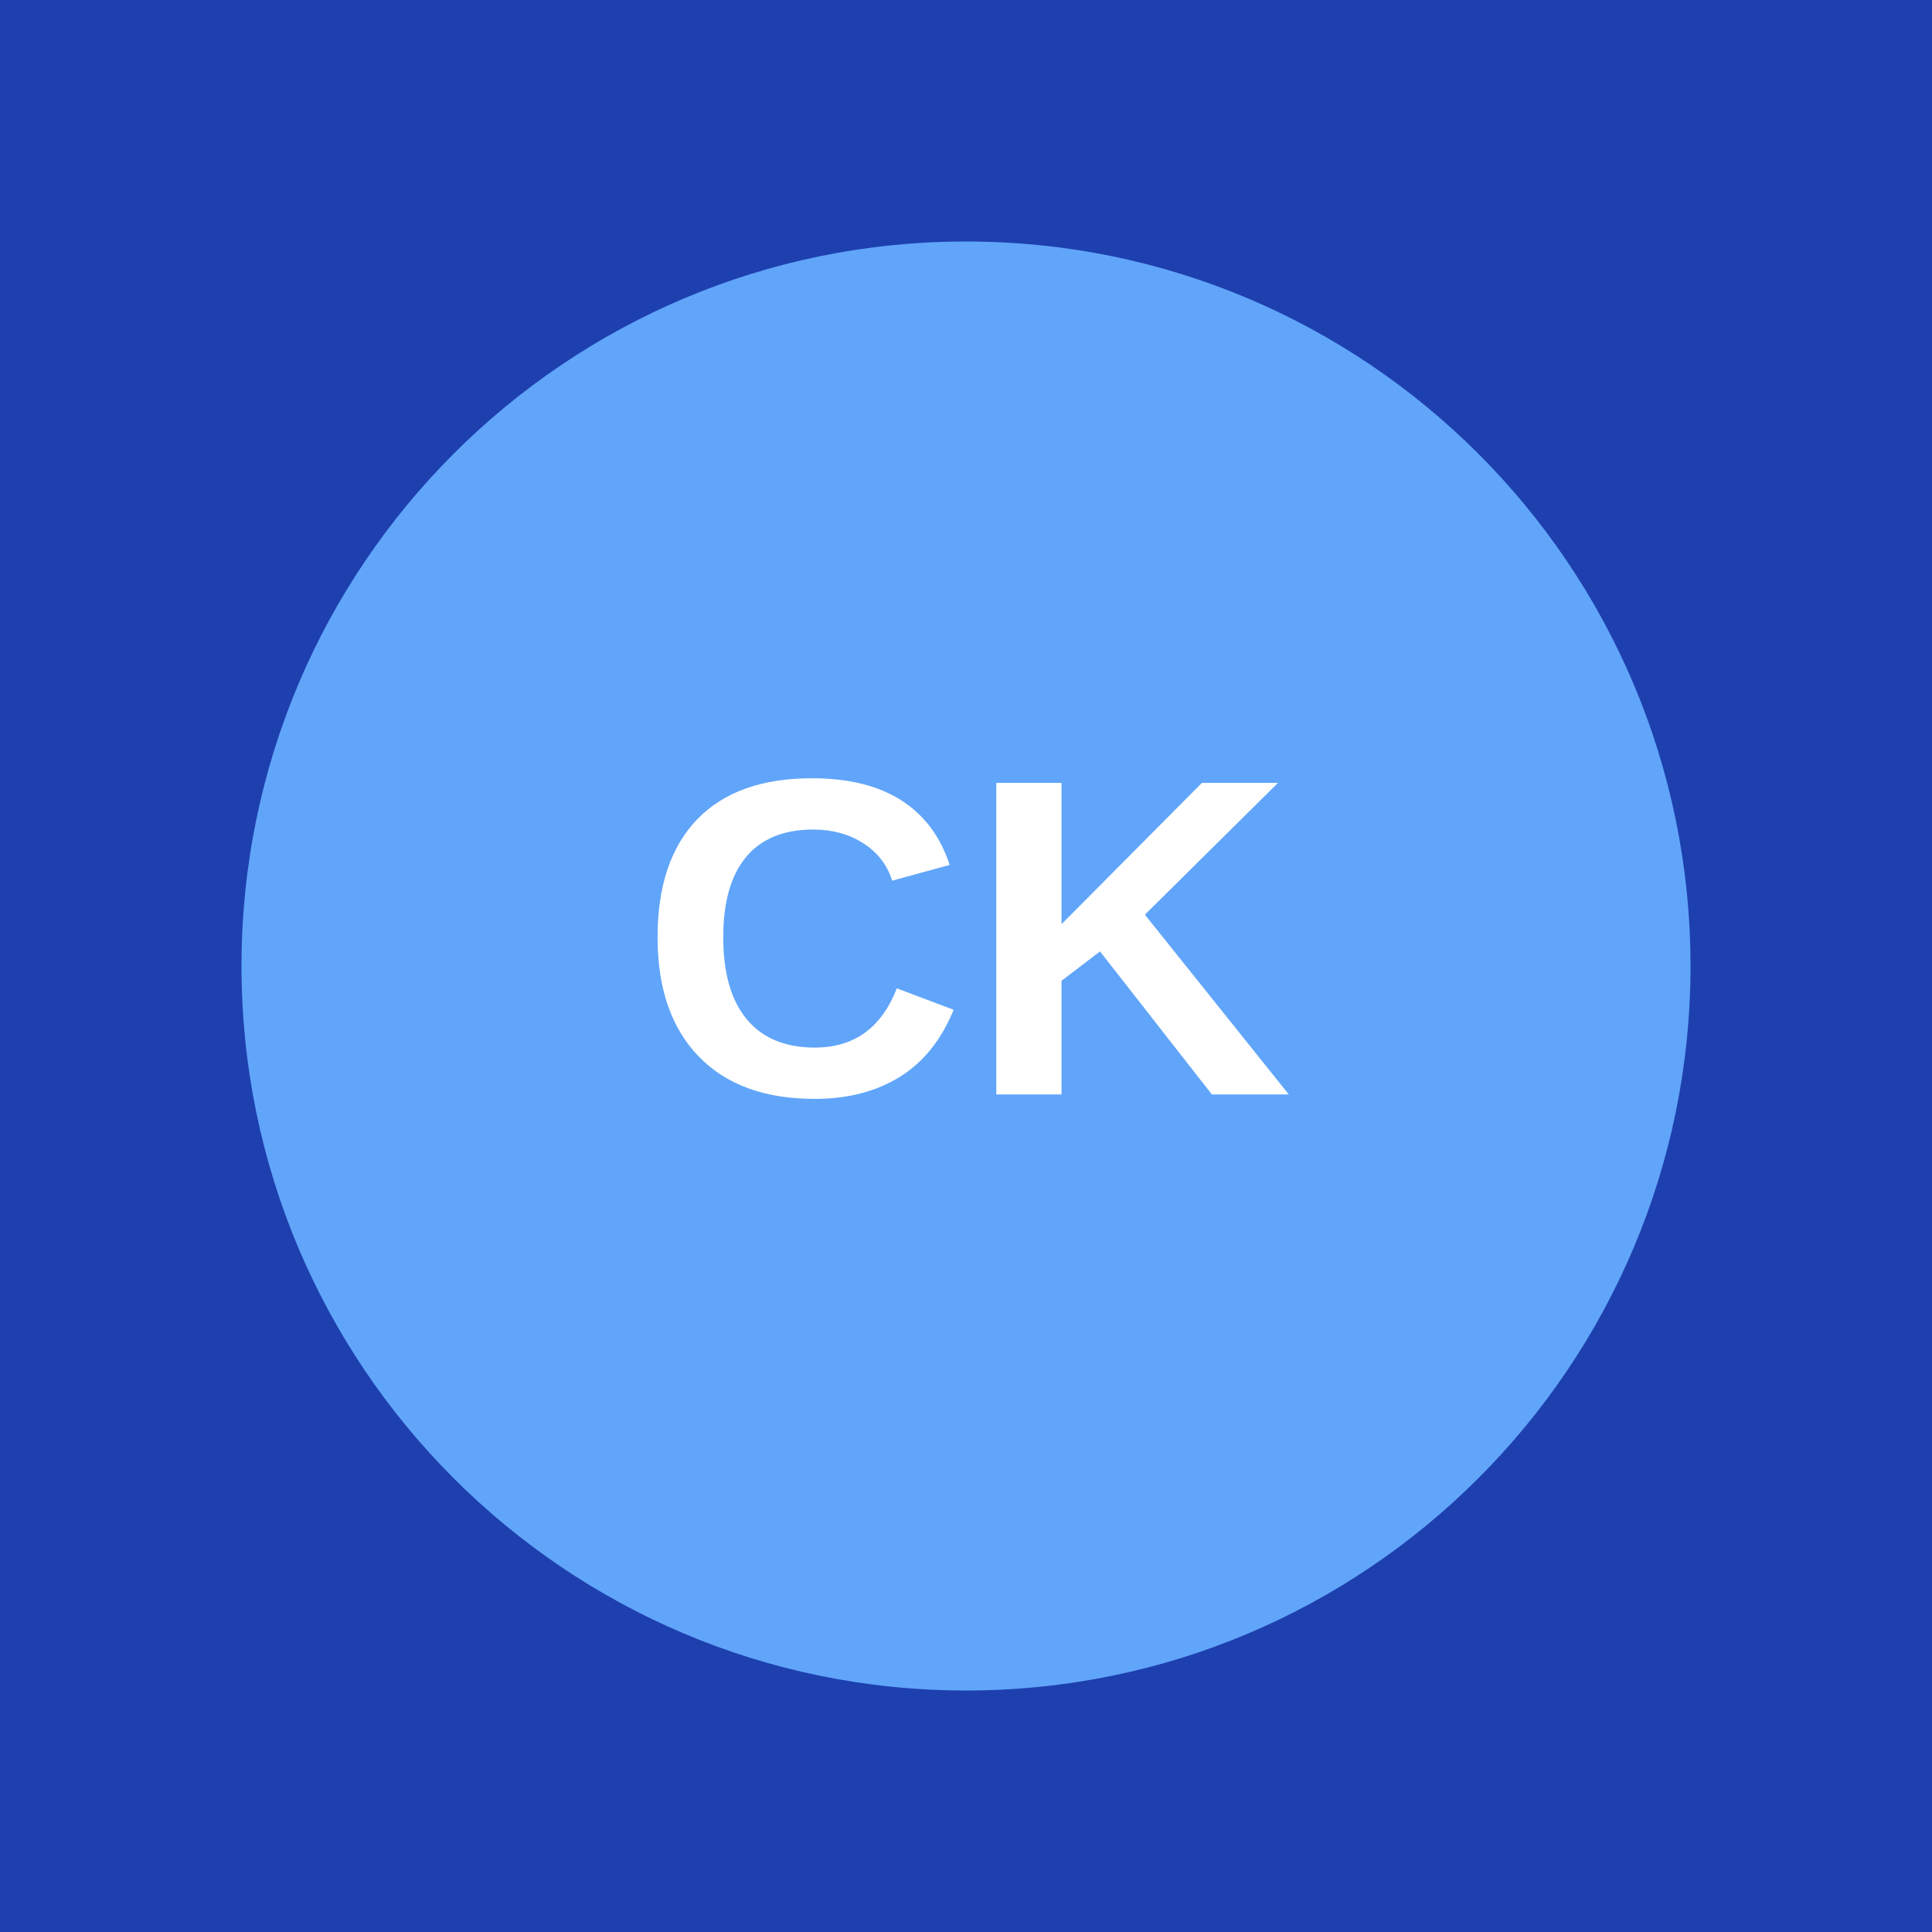
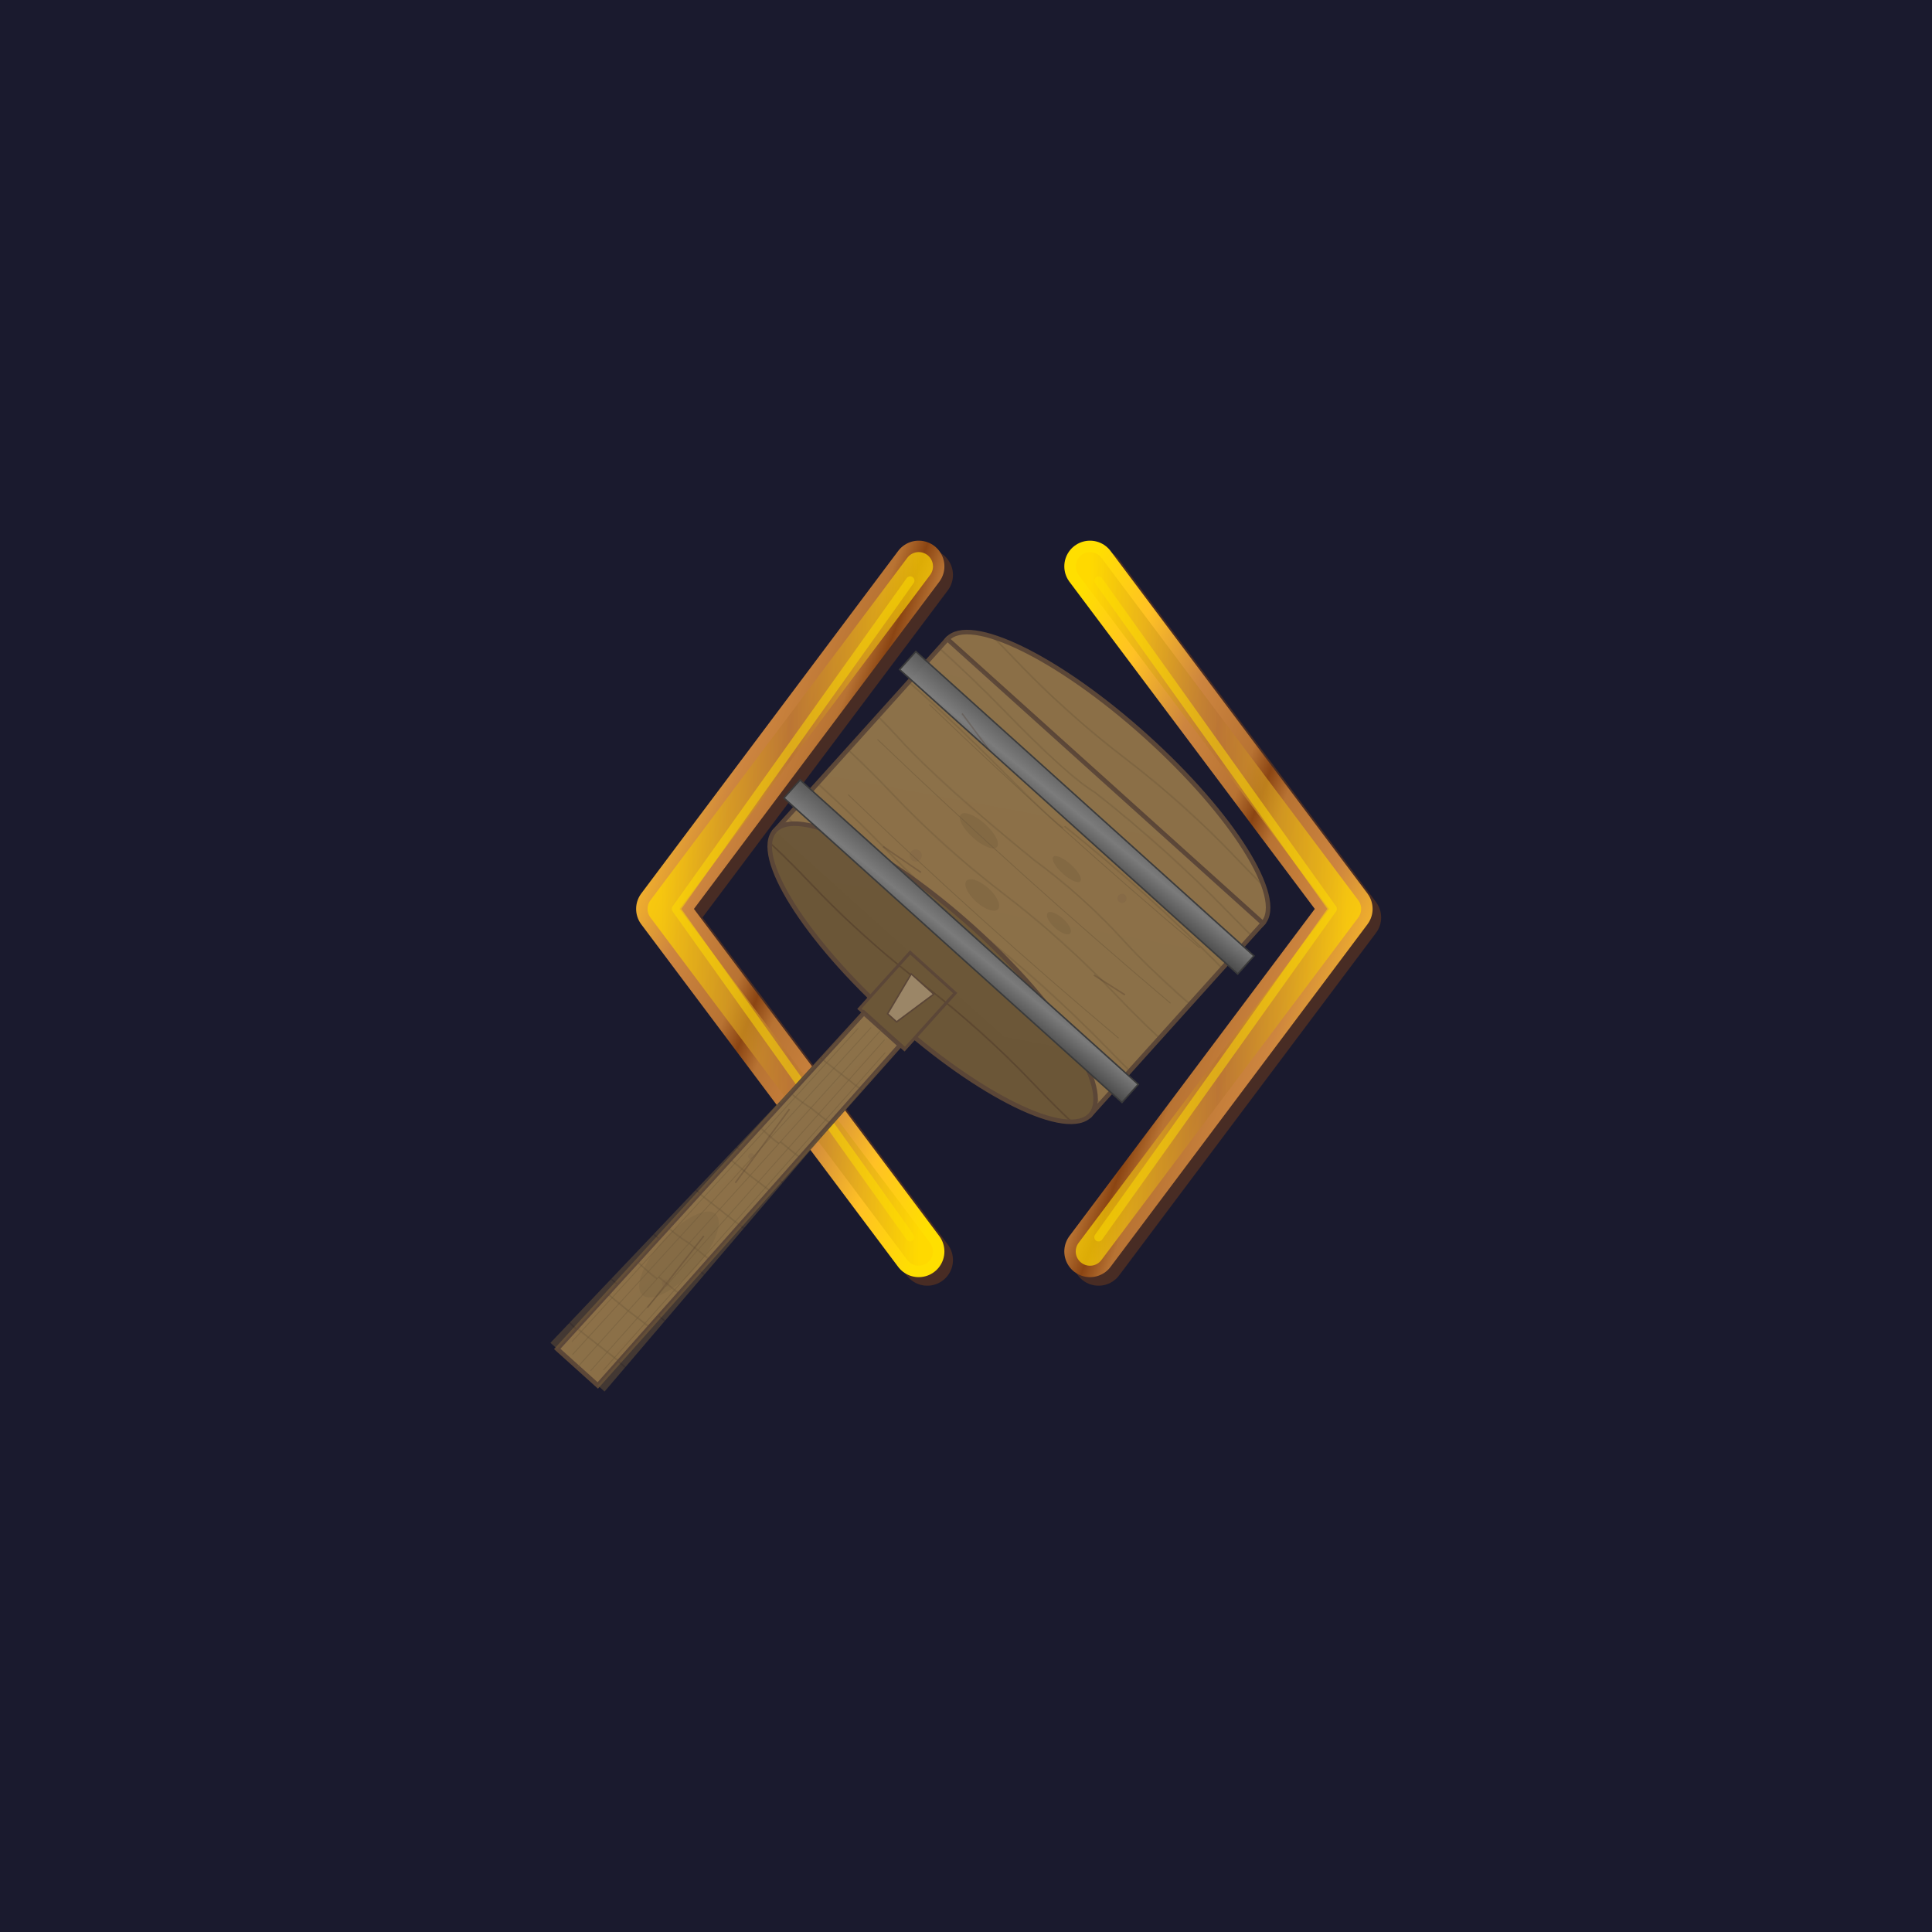
<svg xmlns="http://www.w3.org/2000/svg" width="512" height="512" viewBox="0 0 512 512">
-   <rect width="512" height="512" fill="#1e40af" />
-   <circle cx="256" cy="256" r="192" fill="#60a5fa" />
-   <text x="256" y="256" font-family="Arial, sans-serif" font-size="120" font-weight="bold" fill="white" text-anchor="middle" dominant-baseline="middle">CK</text>
+   <rect width="512" height="512" fill="#1a1a2e" />
+   <svg x="143" y="143" width="226" height="226" viewBox="128.5 152.5 233.5 239" preserveAspectRatio="xMidYMid meet">
+     <defs>
+       <pattern id="oakGrain" x="0" y="0" width="100" height="200" patternUnits="userSpaceOnUse">
+         <rect width="100" height="200" fill="#8B6F47" />
+         <path d="M0,10 Q25,8 50,10 T100,10" stroke="#6B5637" stroke-width="0.5" fill="none" opacity="0.4" />
+         <path d="M0,25 Q30,23 60,25 T100,25" stroke="#6B5637" stroke-width="0.5" fill="none" opacity="0.4" />
+         <path d="M0,40 Q35,38 70,40 T100,40" stroke="#6B5637" stroke-width="0.5" fill="none" opacity="0.4" />
+         <path d="M0,55 Q20,53 40,55 T100,55" stroke="#6B5637" stroke-width="0.5" fill="none" opacity="0.4" />
+         <path d="M0,70 Q25,68 50,70 T100,70" stroke="#6B5637" stroke-width="0.5" fill="none" opacity="0.4" />
+         <path d="M0,85 Q30,83 60,85 T100,85" stroke="#6B5637" stroke-width="0.5" fill="none" opacity="0.4" />
+         <path d="M0,100 Q35,98 70,100 T100,100" stroke="#6B5637" stroke-width="0.5" fill="none" opacity="0.4" />
+         <path d="M0,115 Q20,113 40,115 T100,115" stroke="#6B5637" stroke-width="0.5" fill="none" opacity="0.4" />
+         <path d="M0,130 Q25,128 50,130 T100,130" stroke="#6B5637" stroke-width="0.5" fill="none" opacity="0.4" />
+         <path d="M0,145 Q30,143 60,145 T100,145" stroke="#6B5637" stroke-width="0.5" fill="none" opacity="0.4" />
+         <path d="M0,160 Q35,158 70,160 T100,160" stroke="#6B5637" stroke-width="0.5" fill="none" opacity="0.4" />
+         <path d="M0,175 Q20,173 40,175 T100,175" stroke="#6B5637" stroke-width="0.5" fill="none" opacity="0.4" />
+         <path d="M0,190 Q25,188 50,190 T100,190" stroke="#6B5637" stroke-width="0.5" fill="none" opacity="0.4" />
+       </pattern>
+       <pattern id="oakGrainDark" x="0" y="0" width="100" height="200" patternUnits="userSpaceOnUse">
+         <rect width="100" height="200" fill="#6B5637" />
+         <path d="M0,10 Q25,8 50,10 T100,10" stroke="#4B3627" stroke-width="0.5" fill="none" opacity="0.5" />
+         <path d="M0,30 Q30,28 60,30 T100,30" stroke="#4B3627" stroke-width="0.5" fill="none" opacity="0.5" />
+         <path d="M0,50 Q35,48 70,50 T100,50" stroke="#4B3627" stroke-width="0.5" fill="none" opacity="0.5" />
+         <path d="M0,70 Q20,68 40,70 T100,70" stroke="#4B3627" stroke-width="0.5" fill="none" opacity="0.5" />
+         <path d="M0,90 Q25,88 50,90 T100,90" stroke="#4B3627" stroke-width="0.5" fill="none" opacity="0.5" />
+         <path d="M0,110 Q30,108 60,110 T100,110" stroke="#4B3627" stroke-width="0.5" fill="none" opacity="0.5" />
+         <path d="M0,130 Q35,128 70,130 T100,130" stroke="#4B3627" stroke-width="0.5" fill="none" opacity="0.5" />
+         <path d="M0,150 Q20,148 40,150 T100,150" stroke="#4B3627" stroke-width="0.5" fill="none" opacity="0.5" />
+         <path d="M0,170 Q25,168 50,170 T100,170" stroke="#4B3627" stroke-width="0.5" fill="none" opacity="0.5" />
+         <path d="M0,190 Q30,188 60,190 T100,190" stroke="#4B3627" stroke-width="0.5" fill="none" opacity="0.5" />
+       </pattern>
+       <linearGradient id="ironGradient" x1="0%" y1="0%" x2="100%" y2="100%">
+         <stop offset="0%" style="stop-color:#5A5A5A;stop-opacity:1" />
+         <stop offset="50%" style="stop-color:#7A7A7A;stop-opacity:1" />
+         <stop offset="100%" style="stop-color:#4A4A4A;stop-opacity:1" />
+       </linearGradient>
+       <linearGradient id="oilSheen" x1="0%" y1="0%" x2="100%" y2="100%">
+         <stop offset="0%" style="stop-color:#FFFFFF;stop-opacity:0.1" />
+         <stop offset="50%" style="stop-color:#FFFFFF;stop-opacity:0.05" />
+         <stop offset="100%" style="stop-color:#FFFFFF;stop-opacity:0" />
+       </linearGradient>
+       <linearGradient id="metalGradient" x1="0%" y1="0%" x2="100%" y2="100%">
+         <stop offset="0%" style="stop-color:#FFDF00;stop-opacity:1" />
+         <stop offset="15%" style="stop-color:#FFC125;stop-opacity:1" />
+         <stop offset="30%" style="stop-color:#CD853F;stop-opacity:1" />
+         <stop offset="45%" style="stop-color:#B87333;stop-opacity:1" />
+         <stop offset="50%" style="stop-color:#8B4513;stop-opacity:1" />
+         <stop offset="55%" style="stop-color:#B87333;stop-opacity:1" />
+         <stop offset="70%" style="stop-color:#CD853F;stop-opacity:1" />
+         <stop offset="85%" style="stop-color:#FFC125;stop-opacity:1" />
+         <stop offset="100%" style="stop-color:#FFDF00;stop-opacity:1" />
+       </linearGradient>
+       <linearGradient id="bracketGradient" x1="0%" y1="0%" x2="100%" y2="0%">
+         <stop offset="0%" style="stop-color:#FFD700;stop-opacity:1" />
+         <stop offset="50%" style="stop-color:#B87333;stop-opacity:1" />
+         <stop offset="100%" style="stop-color:#FFD700;stop-opacity:1" />
+       </linearGradient>
+     </defs>
+     <g transform="translate(256, 256) scale(0.8)">
+       <g transform="translate(-75, 0)">
+         <path d="M 45 -120 L -45 0 L 45 120" stroke="#8B4513" stroke-width="18" fill="none" stroke-linecap="round" stroke-linejoin="round" opacity="0.4" transform="translate(3, 3)" />
+         <path d="M 45 -120 L -45 0 L 45 120" stroke="url(#metalGradient)" stroke-width="18" fill="none" stroke-linecap="round" stroke-linejoin="round" />
+         <path d="M 45 -120 L -45 0 L 45 120" stroke="url(#bracketGradient)" stroke-width="10" fill="none" stroke-linecap="round" stroke-linejoin="round" opacity="0.7" />
+         <path d="M 42 -115 L -40 0 L 42 115" stroke="#FFDF00" stroke-width="3" fill="none" stroke-linecap="round" stroke-linejoin="round" opacity="0.5" />
+       </g>
+       <g transform="translate(75, 0)">
+         <path d="M -45 -120 L 45 0 L -45 120" stroke="#8B4513" stroke-width="18" fill="none" stroke-linecap="round" stroke-linejoin="round" opacity="0.4" transform="translate(3, 3)" />
+         <path d="M -45 -120 L 45 0 L -45 120" stroke="url(#metalGradient)" stroke-width="18" fill="none" stroke-linecap="round" stroke-linejoin="round" />
+         <path d="M -45 -120 L 45 0 L -45 120" stroke="url(#bracketGradient)" stroke-width="10" fill="none" stroke-linecap="round" stroke-linejoin="round" opacity="0.7" />
+         <path d="M -42 -115 L 40 0 L -42 115" stroke="#FFDF00" stroke-width="3" fill="none" stroke-linecap="round" stroke-linejoin="round" opacity="0.5" />
+       </g>
+     </g>
+     <g transform="translate(216, 296) rotate(42) scale(0.85)">
+       <g id="malletHead">
+         <ellipse cx="0" cy="-120" rx="70" ry="20" fill="url(#oakGrain)" stroke="#5B4637" stroke-width="1.5" />
+         <rect x="-70" y="-120" width="140" height="85" fill="url(#oakGrain)" stroke="#5B4637" stroke-width="1.5" />
+         <ellipse cx="0" cy="-35" rx="70" ry="20" fill="url(#oakGrainDark)" stroke="#5B4637" stroke-width="1.5" />
+         <rect x="-75" y="-110" width="150" height="8" fill="url(#ironGradient)" stroke="#3A3A3A" stroke-width="0.5" />
+         <rect x="-75" y="-53" width="150" height="8" fill="url(#ironGradient)" stroke="#3A3A3A" stroke-width="0.5" />
+         <ellipse cx="-20" cy="-80" rx="8" ry="3" fill="#6B5637" opacity="0.3" />
+         <ellipse cx="10" cy="-90" rx="6" ry="2" fill="#6B5637" opacity="0.3" />
+         <ellipse cx="-5" cy="-65" rx="7" ry="3" fill="#6B5637" opacity="0.3" />
+         <ellipse cx="20" cy="-75" rx="5" ry="2" fill="#6B5637" opacity="0.3" />
+         <path d="M-60,-100 Q0,-98 60,-100" stroke="#6B5637" stroke-width="0.3" fill="none" opacity="0.5" />
+         <path d="M-65,-80 Q0,-78 65,-80" stroke="#6B5637" stroke-width="0.3" fill="none" opacity="0.5" />
+         <path d="M-60,-60 Q0,-58 60,-60" stroke="#6B5637" stroke-width="0.3" fill="none" opacity="0.5" />
+       </g>
+       <g id="handle">
+         <rect x="-10" y="-35" width="20" height="25" fill="url(#oakGrainDark)" stroke="#5B4637" stroke-width="1" />
+         <path d="M-8,-10 L-9,140 L9,140 L8,-10 Z" fill="url(#oakGrain)" stroke="#5B4637" stroke-width="1.5" />
+         <path d="M-8,-10 Q-10,65 -12,140 L-9,140 Z" fill="url(#oakGrainDark)" opacity="0.5" />
+         <path d="M8,-10 Q10,65 12,140 L9,140 Z" fill="url(#oakGrainDark)" opacity="0.5" />
+         <ellipse cx="0" cy="90" rx="7" ry="18" fill="#6B5637" opacity="0.2" />
+         <line x1="-6" y1="-5" x2="-7" y2="135" stroke="#6B5637" stroke-width="0.3" opacity="0.4" />
+         <line x1="-3" y1="-8" x2="-4" y2="138" stroke="#6B5637" stroke-width="0.3" opacity="0.4" />
+         <line x1="0" y1="-10" x2="0" y2="140" stroke="#6B5637" stroke-width="0.3" opacity="0.4" />
+         <line x1="3" y1="-8" x2="4" y2="138" stroke="#6B5637" stroke-width="0.3" opacity="0.4" />
+         <line x1="6" y1="-5" x2="7" y2="135" stroke="#6B5637" stroke-width="0.3" opacity="0.4" />
+         <path d="M-5,-30 L-2,-15 L2,-15 L5,-30 Z" fill="#9B8667" stroke="#5B4637" stroke-width="0.5" />
+       </g>
+       <g id="aging" opacity="0.3">
+         <line x1="-50" y1="-105" x2="-35" y2="-102" stroke="#4B3627" stroke-width="0.5" />
+         <line x1="40" y1="-70" x2="52" y2="-72" stroke="#4B3627" stroke-width="0.5" />
+         <line x1="-40" y1="-55" x2="-25" y2="-57" stroke="#4B3627" stroke-width="0.5" />
+         <line x1="-5" y1="30" x2="-2" y2="60" stroke="#4B3627" stroke-width="0.5" />
+         <line x1="2" y1="80" x2="4" y2="110" stroke="#4B3627" stroke-width="0.5" />
+         <circle cx="-30" cy="-60" r="2" fill="#5B4637" opacity="0.4" />
+         <circle cx="30" cy="-95" r="1.5" fill="#5B4637" opacity="0.4" />
+         <circle cx="-4" cy="50" r="1" fill="#5B4637" opacity="0.4" />
+         <circle cx="3" cy="100" r="1.2" fill="#5B4637" opacity="0.4" />
+       </g>
+       <g id="sheen" opacity="0.15">
+         <rect x="-70" y="-120" width="140" height="85" fill="url(#oilSheen)" />
+         <path d="M-8,-10 L-9,140 L9,140 L8,-10 Z" fill="url(#oilSheen)" />
+       </g>
+     </g>
+   </svg>
</svg>
